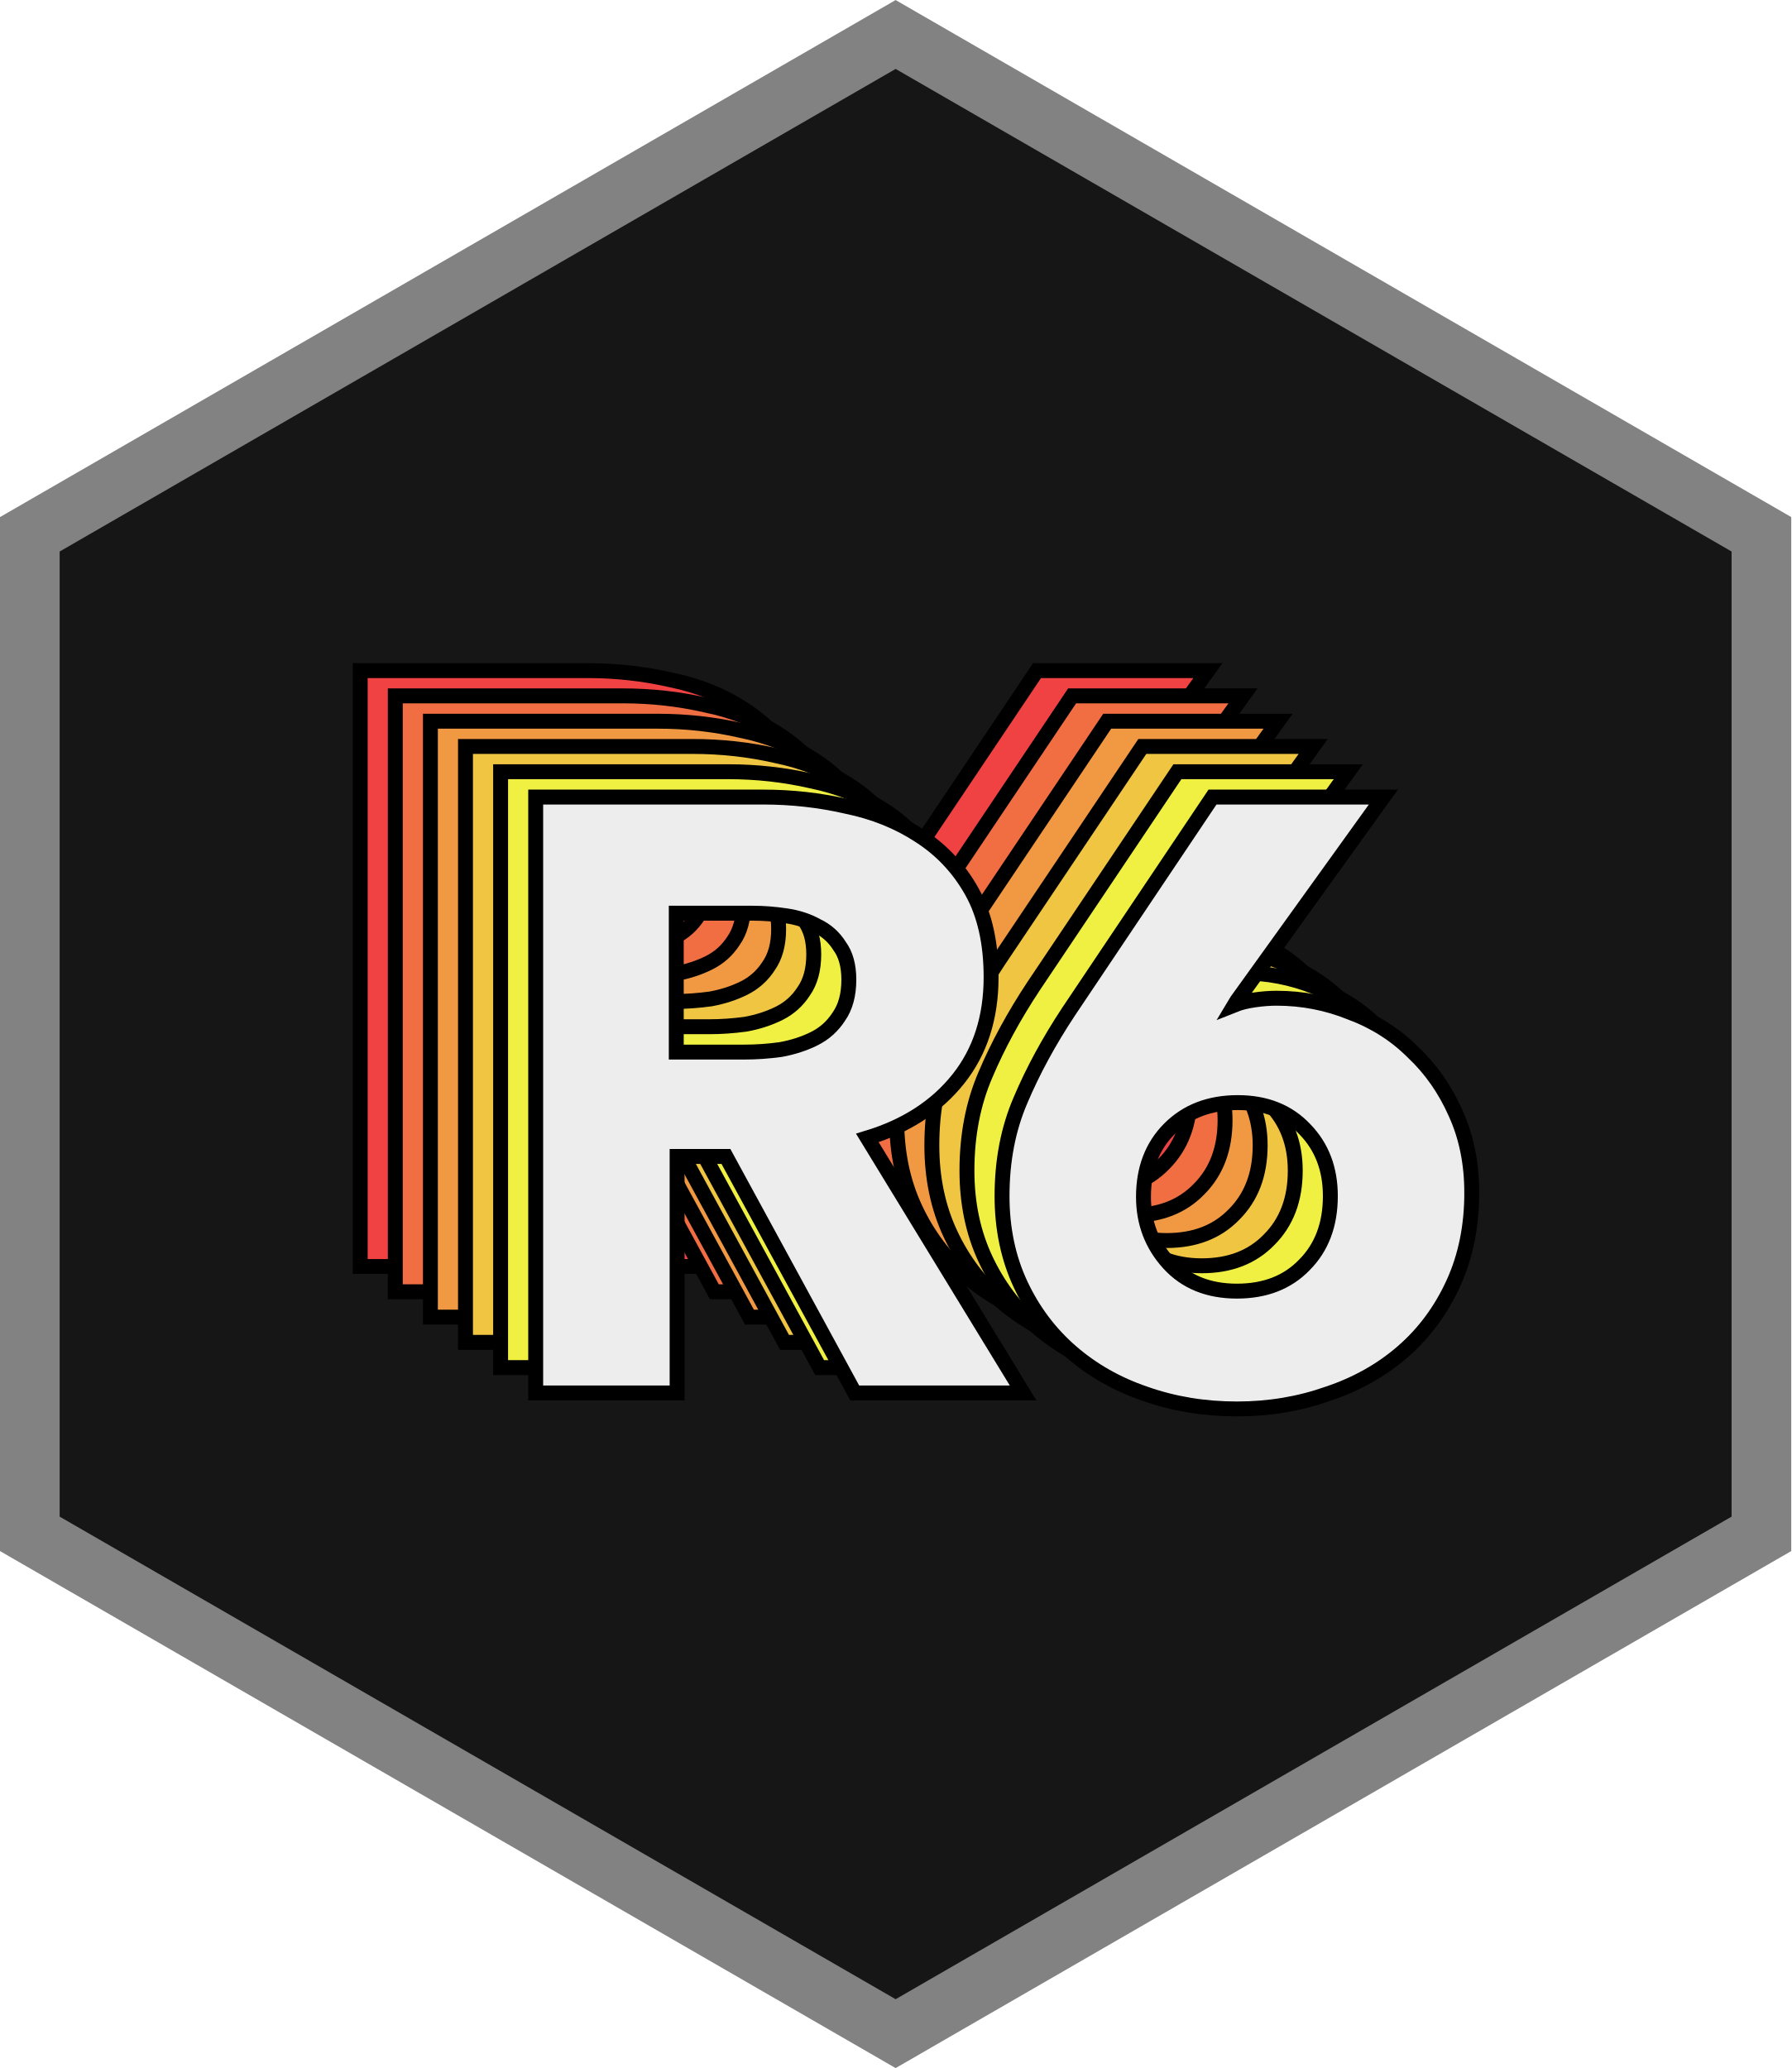
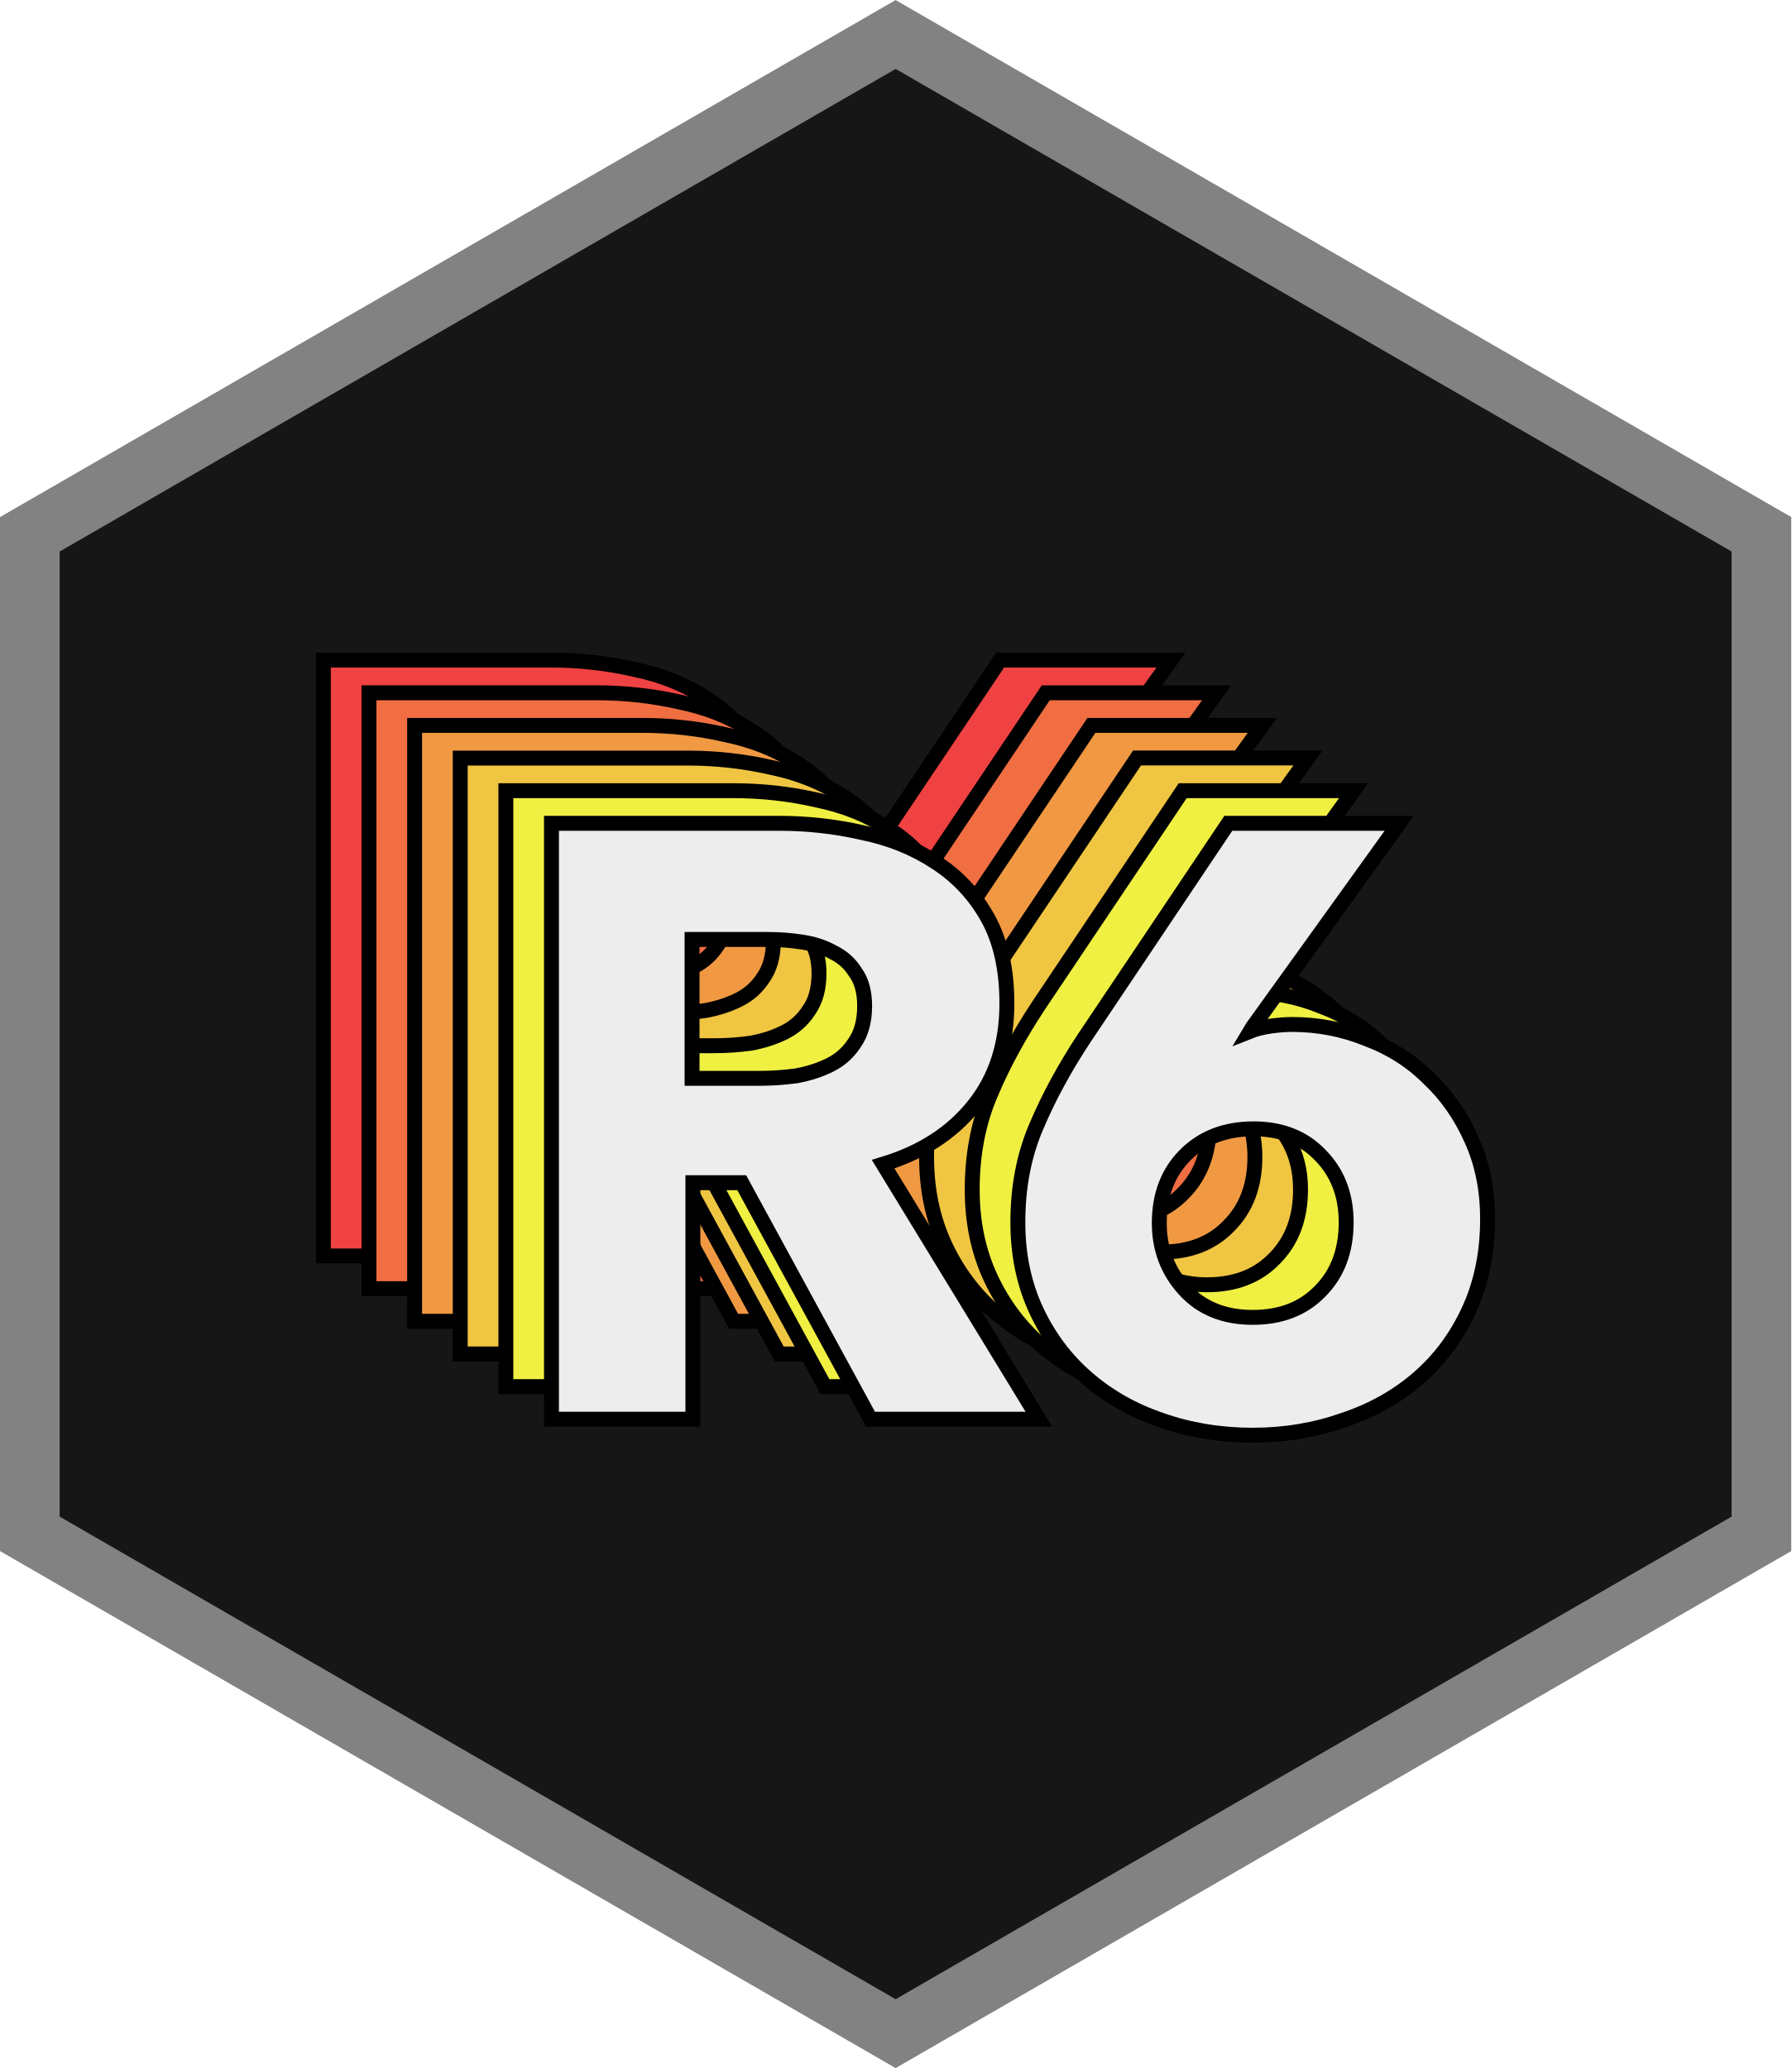
<svg xmlns="http://www.w3.org/2000/svg" xmlns:ns1="http://www.openswatchbook.org/uri/2009/osb" xmlns:xlink="http://www.w3.org/1999/xlink" width="180.16mm" height="208.03mm" version="1.1" viewBox="0 0 180.16 208.03">
  <defs>
    <linearGradient id="linearGradient852" ns1:paint="solid">
      <stop offset="0" />
    </linearGradient>
-     <linearGradient id="linearGradient1450" x1="-137.36" x2="-41.716" y1="193.15" y2="193.15" gradientTransform="translate(175.74 -89.313)" gradientUnits="userSpaceOnUse" xlink:href="#linearGradient852" />
-     <linearGradient id="linearGradient1460" x1="-137.36" x2="-41.716" y1="193.15" y2="193.15" gradientTransform="translate(179.27 -86.77)" gradientUnits="userSpaceOnUse" xlink:href="#linearGradient852" />
-     <linearGradient id="linearGradient1470" x1="-137.36" x2="-41.716" y1="193.15" y2="193.15" gradientTransform="translate(182.8 -84.227)" gradientUnits="userSpaceOnUse" xlink:href="#linearGradient852" />
-     <linearGradient id="linearGradient1480" x1="-137.36" x2="-41.716" y1="193.15" y2="193.15" gradientTransform="translate(186.33 -81.683)" gradientUnits="userSpaceOnUse" xlink:href="#linearGradient852" />
-     <linearGradient id="linearGradient1490" x1="-137.36" x2="-41.716" y1="193.15" y2="193.15" gradientTransform="translate(189.87 -79.14)" gradientUnits="userSpaceOnUse" xlink:href="#linearGradient852" />
-     <linearGradient id="linearGradient1500" x1="-137.36" x2="-41.716" y1="193.15" y2="193.15" gradientTransform="translate(193.4 -76.597)" gradientUnits="userSpaceOnUse" xlink:href="#linearGradient852" />
+     <linearGradient id="linearGradient1442" x1="-137.36" x2="-41.716" y1="193.15" y2="193.15" gradientTransform="translate(172.04 -90.372)" gradientUnits="userSpaceOnUse" xlink:href="#linearGradient852" />
+     <linearGradient id="linearGradient1452" x1="-137.36" x2="-41.716" y1="193.15" y2="193.15" gradientTransform="translate(176.63 -87.087)" gradientUnits="userSpaceOnUse" xlink:href="#linearGradient852" />
+     <linearGradient id="linearGradient1462" x1="-137.36" x2="-41.716" y1="193.15" y2="193.15" gradientTransform="translate(181.22 -83.803)" gradientUnits="userSpaceOnUse" xlink:href="#linearGradient852" />
+     <linearGradient id="linearGradient1472" x1="-137.36" x2="-41.716" y1="193.15" y2="193.15" gradientTransform="translate(185.81 -80.519)" gradientUnits="userSpaceOnUse" xlink:href="#linearGradient852" />
+     <linearGradient id="linearGradient1482" x1="-137.36" x2="-41.716" y1="193.15" y2="193.15" gradientTransform="translate(190.39 -77.235)" gradientUnits="userSpaceOnUse" xlink:href="#linearGradient852" />
+     <linearGradient id="linearGradient1492" x1="-137.36" x2="-41.716" y1="193.15" y2="193.15" gradientTransform="translate(194.98 -73.951)" gradientUnits="userSpaceOnUse" xlink:href="#linearGradient852" />
  </defs>
  <g transform="translate(-2.9007 -5.596)">
    <path d="m92.982 210.17-87.081-50.277-2.7e-6 -100.55 87.081-50.277 87.081 50.277v100.55z" fill="#161616" stroke="#828282" stroke-width="6" />
    <g stroke-width="1.5">
-       <g fill="#f04242" stroke="url(#linearGradient1450)" style="font-variant-caps:normal;font-variant-east-asian:normal;font-variant-ligatures:normal;font-variant-numeric:normal;inline-size:131.188" aria-label="R6">
-         <path d="m71.219 133-12.954-23.791h-4.911v23.791h-14.224v-59.944h22.86q4.318 0 8.382 0.931 4.149 0.847 7.366 2.963 3.302 2.117 5.249 5.588t1.947 8.636q0 6.096-3.302 10.245-3.302 4.149-9.144 5.927l15.663 25.654zm-0.593-41.571q0-2.117-0.931-3.387-0.847-1.355-2.286-2.032-1.355-0.762-3.133-1.016-1.693-0.254-3.302-0.254h-7.705v13.97h6.858q1.778 0 3.641-0.254 1.863-0.339 3.387-1.101 1.524-0.762 2.455-2.201 1.016-1.439 1.016-3.725z" style="font-variant-caps:normal;font-variant-east-asian:normal;font-variant-ligatures:normal;font-variant-numeric:normal" />
-         <path d="m133.28 112.85q0 5.08-1.863 9.144-1.863 4.064-5.08 6.858-3.217 2.794-7.535 4.233-4.318 1.524-9.144 1.524-4.911 0-9.229-1.524-4.233-1.439-7.451-4.233t-5.08-6.773q-1.863-3.979-1.863-8.89 0-5.334 1.863-9.652 1.863-4.403 4.826-8.89l14.478-21.59h17.187l-14.732 20.489-0.254 0.423q0.847-0.339 2.032-0.508 1.185-0.169 2.201-0.169 3.895 0 7.451 1.439 3.641 1.355 6.265 3.979 2.709 2.54 4.318 6.181 1.609 3.556 1.609 7.959zm-14.224 0.339q0-4.064-2.54-6.689-2.54-2.709-6.773-2.709-4.233 0-6.858 2.625t-2.625 6.858q0 3.895 2.54 6.689t6.858 2.794q4.233 0 6.773-2.625 2.625-2.625 2.625-6.943z" style="font-variant-caps:normal;font-variant-east-asian:normal;font-variant-ligatures:normal;font-variant-numeric:normal" />
+       <g fill="#f04242" stroke="url(#linearGradient1442)" style="font-variant-caps:normal;font-variant-east-asian:normal;font-variant-ligatures:normal;font-variant-numeric:normal;inline-size:131.188" aria-label="R6">
+         <path d="m67.513 131.94-12.954-23.791h-4.911v23.791h-14.224v-59.944h22.86q4.318 0 8.382 0.931 4.149 0.847 7.366 2.963 3.302 2.117 5.249 5.588t1.947 8.636q0 6.096-3.302 10.245-3.302 4.149-9.144 5.927l15.663 25.654zm-0.593-41.571q0-2.117-0.931-3.387-0.847-1.355-2.286-2.032-1.355-0.762-3.133-1.016-1.693-0.254-3.302-0.254h-7.705v13.97h6.858q1.778 0 3.641-0.254 1.863-0.339 3.387-1.101 1.524-0.762 2.455-2.201 1.016-1.439 1.016-3.725z" style="font-variant-caps:normal;font-variant-east-asian:normal;font-variant-ligatures:normal;font-variant-numeric:normal" />
+         <path d="m129.57 111.79q0 5.08-1.863 9.144-1.863 4.064-5.08 6.858-3.217 2.794-7.535 4.233-4.318 1.524-9.144 1.524-4.911 0-9.229-1.524-4.233-1.439-7.451-4.233-3.217-2.794-5.08-6.773-1.863-3.979-1.863-8.89 0-5.334 1.863-9.652 1.863-4.403 4.826-8.89l14.478-21.59h17.187l-14.732 20.489-0.254 0.423q0.847-0.339 2.032-0.508 1.185-0.169 2.201-0.169 3.895 0 7.451 1.439 3.641 1.355 6.265 3.979 2.709 2.54 4.318 6.181 1.609 3.556 1.609 7.959zm-14.224 0.339q0-4.064-2.54-6.689-2.54-2.709-6.773-2.709-4.233 0-6.858 2.625-2.625 2.625-2.625 6.858 0 3.895 2.54 6.689 2.54 2.794 6.858 2.794 4.233 0 6.773-2.625 2.625-2.625 2.625-6.943z" style="font-variant-caps:normal;font-variant-east-asian:normal;font-variant-ligatures:normal;font-variant-numeric:normal" />
      </g>
-       <g fill="#f06e42" stroke="url(#linearGradient1460)" style="font-variant-caps:normal;font-variant-east-asian:normal;font-variant-ligatures:normal;font-variant-numeric:normal;inline-size:131.188" aria-label="R6">
-         <path d="m74.748 135.54-12.954-23.791h-4.911v23.791h-14.224v-59.944h22.86q4.318 0 8.382 0.931 4.149 0.847 7.366 2.963 3.302 2.117 5.249 5.588t1.947 8.636q0 6.096-3.302 10.245-3.302 4.149-9.144 5.927l15.663 25.654zm-0.593-41.571q0-2.117-0.931-3.387-0.847-1.355-2.286-2.032-1.355-0.762-3.133-1.016-1.693-0.254-3.302-0.254h-7.705v13.97h6.858q1.778 0 3.641-0.254 1.863-0.339 3.387-1.101 1.524-0.762 2.455-2.201 1.016-1.439 1.016-3.725z" style="font-variant-caps:normal;font-variant-east-asian:normal;font-variant-ligatures:normal;font-variant-numeric:normal" />
-         <path d="m136.81 115.39q0 5.08-1.863 9.144-1.863 4.064-5.08 6.858-3.217 2.794-7.535 4.233-4.318 1.524-9.144 1.524-4.911 0-9.229-1.524-4.233-1.439-7.451-4.233-3.217-2.794-5.08-6.773-1.863-3.979-1.863-8.89 0-5.334 1.863-9.652 1.863-4.403 4.826-8.89l14.478-21.59h17.187l-14.732 20.489-0.254 0.423q0.847-0.339 2.032-0.508 1.185-0.169 2.201-0.169 3.895 0 7.451 1.439 3.641 1.355 6.265 3.979 2.709 2.54 4.318 6.181 1.609 3.556 1.609 7.959zm-14.224 0.339q0-4.064-2.54-6.689-2.54-2.709-6.773-2.709-4.233 0-6.858 2.625-2.625 2.625-2.625 6.858 0 3.895 2.54 6.689t6.858 2.794q4.233 0 6.773-2.625 2.625-2.625 2.625-6.943z" style="font-variant-caps:normal;font-variant-east-asian:normal;font-variant-ligatures:normal;font-variant-numeric:normal" />
+       <g fill="#f06e42" stroke="url(#linearGradient1452)" style="font-variant-caps:normal;font-variant-east-asian:normal;font-variant-ligatures:normal;font-variant-numeric:normal;inline-size:131.188" aria-label="R6">
+         <path d="m72.101 135.23-12.954-23.791h-4.911v23.791h-14.224v-59.944h22.86q4.318 0 8.382 0.931 4.149 0.847 7.366 2.963 3.302 2.117 5.249 5.588t1.947 8.636q0 6.096-3.302 10.245-3.302 4.149-9.144 5.927l15.663 25.654zm-0.593-41.571q0-2.117-0.931-3.387-0.847-1.355-2.286-2.032-1.355-0.762-3.133-1.016-1.693-0.254-3.302-0.254h-7.705v13.97h6.858q1.778 0 3.641-0.254 1.863-0.339 3.387-1.101 1.524-0.762 2.455-2.201 1.016-1.439 1.016-3.725z" style="font-variant-caps:normal;font-variant-east-asian:normal;font-variant-ligatures:normal;font-variant-numeric:normal" />
+         <path d="m134.16 115.08q0 5.08-1.863 9.144t-5.08 6.858q-3.217 2.794-7.535 4.233-4.318 1.524-9.144 1.524-4.911 0-9.229-1.524-4.233-1.439-7.451-4.233-3.217-2.794-5.08-6.773-1.863-3.979-1.863-8.89 0-5.334 1.863-9.652 1.863-4.403 4.826-8.89l14.478-21.59h17.187l-14.732 20.489-0.254 0.423q0.847-0.339 2.032-0.508 1.185-0.169 2.201-0.169 3.895 0 7.451 1.439 3.641 1.355 6.265 3.979 2.709 2.54 4.318 6.181 1.609 3.556 1.609 7.959zm-14.224 0.339q0-4.064-2.54-6.689-2.54-2.709-6.773-2.709-4.233 0-6.858 2.625t-2.625 6.858q0 3.895 2.54 6.689 2.54 2.794 6.858 2.794 4.233 0 6.773-2.625 2.625-2.625 2.625-6.943z" style="font-variant-caps:normal;font-variant-east-asian:normal;font-variant-ligatures:normal;font-variant-numeric:normal" />
      </g>
-       <g fill="#f09942" stroke="url(#linearGradient1470)" style="font-variant-caps:normal;font-variant-east-asian:normal;font-variant-ligatures:normal;font-variant-numeric:normal;inline-size:131.188" aria-label="R6">
-         <path d="m78.279 138.09-12.954-23.791h-4.911v23.791h-14.224v-59.944h22.86q4.318 0 8.382 0.931 4.149 0.847 7.366 2.963 3.302 2.117 5.249 5.588t1.947 8.636q0 6.096-3.302 10.245-3.302 4.149-9.144 5.927l15.663 25.654zm-0.593-41.571q0-2.117-0.931-3.387-0.847-1.355-2.286-2.032-1.355-0.762-3.133-1.016-1.693-0.254-3.302-0.254h-7.705v13.97h6.858q1.778 0 3.641-0.254 1.863-0.339 3.387-1.101 1.524-0.762 2.455-2.201 1.016-1.439 1.016-3.725z" style="font-variant-caps:normal;font-variant-east-asian:normal;font-variant-ligatures:normal;font-variant-numeric:normal" />
-         <path d="m140.34 117.94q0 5.08-1.863 9.144-1.863 4.064-5.08 6.858-3.217 2.794-7.535 4.233-4.318 1.524-9.144 1.524-4.911 0-9.229-1.524-4.233-1.439-7.451-4.233-3.217-2.794-5.08-6.773-1.863-3.979-1.863-8.89 0-5.334 1.863-9.652 1.863-4.403 4.826-8.89l14.478-21.59h17.187l-14.732 20.489-0.254 0.423q0.847-0.339 2.032-0.508 1.185-0.169 2.201-0.169 3.895 0 7.451 1.439 3.641 1.355 6.265 3.979 2.709 2.54 4.318 6.181 1.609 3.556 1.609 7.959zm-14.224 0.339q0-4.064-2.54-6.689-2.54-2.709-6.773-2.709-4.233 0-6.858 2.625-2.625 2.625-2.625 6.858 0 3.895 2.54 6.689t6.858 2.794q4.233 0 6.773-2.625 2.625-2.625 2.625-6.943z" style="font-variant-caps:normal;font-variant-east-asian:normal;font-variant-ligatures:normal;font-variant-numeric:normal" />
+       <g fill="#f09942" stroke="url(#linearGradient1462)" style="font-variant-caps:normal;font-variant-east-asian:normal;font-variant-ligatures:normal;font-variant-numeric:normal;inline-size:131.188" aria-label="R6">
+         <path d="m76.691 138.51-12.954-23.791h-4.911v23.791h-14.224v-59.944h22.86q4.318 0 8.382 0.931 4.149 0.847 7.366 2.963 3.302 2.117 5.249 5.588 1.947 3.471 1.947 8.636 0 6.096-3.302 10.245-3.302 4.149-9.144 5.927l15.663 25.654zm-0.593-41.571q0-2.117-0.931-3.387-0.847-1.355-2.286-2.032-1.355-0.762-3.133-1.016-1.693-0.254-3.302-0.254h-7.705v13.97h6.858q1.778 0 3.641-0.254 1.863-0.339 3.387-1.101 1.524-0.762 2.455-2.201 1.016-1.439 1.016-3.725z" style="font-variant-caps:normal;font-variant-east-asian:normal;font-variant-ligatures:normal;font-variant-numeric:normal" />
+         <path d="m138.75 118.36q0 5.08-1.863 9.144-1.863 4.064-5.08 6.858-3.217 2.794-7.535 4.233-4.318 1.524-9.144 1.524-4.911 0-9.229-1.524-4.233-1.439-7.451-4.233-3.217-2.794-5.08-6.773-1.863-3.979-1.863-8.89 0-5.334 1.863-9.652 1.863-4.403 4.826-8.89l14.478-21.59h17.187l-14.732 20.489-0.254 0.423q0.847-0.339 2.032-0.508 1.185-0.169 2.201-0.169 3.895 0 7.451 1.439 3.641 1.355 6.265 3.979 2.709 2.54 4.318 6.181 1.609 3.556 1.609 7.959zm-14.224 0.339q0-4.064-2.54-6.689-2.54-2.709-6.773-2.709-4.233 0-6.858 2.625-2.625 2.625-2.625 6.858 0 3.895 2.54 6.689t6.858 2.794q4.233 0 6.773-2.625 2.625-2.625 2.625-6.943z" style="font-variant-caps:normal;font-variant-east-asian:normal;font-variant-ligatures:normal;font-variant-numeric:normal" />
      </g>
-       <g fill="#f0c542" stroke="url(#linearGradient1480)" style="font-variant-caps:normal;font-variant-east-asian:normal;font-variant-ligatures:normal;font-variant-numeric:normal;inline-size:131.188" aria-label="R6">
-         <path d="m81.808 140.63-12.954-23.791h-4.911v23.791h-14.224v-59.944h22.86q4.318 0 8.382 0.931 4.149 0.847 7.366 2.963 3.302 2.117 5.249 5.588 1.947 3.471 1.947 8.636 0 6.096-3.302 10.245-3.302 4.149-9.144 5.927l15.663 25.654zm-0.593-41.571q0-2.117-0.931-3.387-0.847-1.355-2.286-2.032-1.355-0.762-3.133-1.016-1.693-0.254-3.302-0.254h-7.705v13.97h6.858q1.778 0 3.641-0.254 1.863-0.339 3.387-1.101 1.524-0.762 2.455-2.201 1.016-1.439 1.016-3.725z" style="font-variant-caps:normal;font-variant-east-asian:normal;font-variant-ligatures:normal;font-variant-numeric:normal" />
-         <path d="m143.87 120.48q0 5.08-1.863 9.144-1.863 4.064-5.08 6.858-3.217 2.794-7.535 4.233-4.318 1.524-9.144 1.524-4.911 0-9.229-1.524-4.233-1.439-7.451-4.233-3.217-2.794-5.08-6.773-1.863-3.979-1.863-8.89 0-5.334 1.863-9.652 1.863-4.403 4.826-8.89l14.478-21.59h17.187l-14.732 20.489-0.254 0.423q0.847-0.339 2.032-0.508 1.185-0.169 2.201-0.169 3.895 0 7.451 1.439 3.641 1.355 6.265 3.979 2.709 2.54 4.318 6.181 1.609 3.556 1.609 7.959zm-14.224 0.339q0-4.064-2.54-6.689-2.54-2.709-6.773-2.709-4.233 0-6.858 2.625-2.625 2.625-2.625 6.858 0 3.895 2.54 6.689 2.54 2.794 6.858 2.794 4.233 0 6.773-2.625 2.625-2.625 2.625-6.943z" style="font-variant-caps:normal;font-variant-east-asian:normal;font-variant-ligatures:normal;font-variant-numeric:normal" />
+       <g fill="#f0c542" stroke="url(#linearGradient1472)" style="font-variant-caps:normal;font-variant-east-asian:normal;font-variant-ligatures:normal;font-variant-numeric:normal;inline-size:131.188" aria-label="R6">
+         <path d="m81.279 141.8-12.954-23.791h-4.911v23.791h-14.224v-59.944h22.86q4.318 0 8.382 0.931 4.149 0.847 7.366 2.963 3.302 2.117 5.249 5.588 1.947 3.471 1.947 8.636 0 6.096-3.302 10.245-3.302 4.149-9.144 5.927l15.663 25.654zm-0.593-41.571q0-2.117-0.931-3.387-0.847-1.355-2.286-2.032-1.355-0.762-3.133-1.016-1.693-0.254-3.302-0.254h-7.705v13.97h6.858q1.778 0 3.641-0.254 1.863-0.339 3.387-1.101 1.524-0.762 2.455-2.201 1.016-1.439 1.016-3.725z" style="font-variant-caps:normal;font-variant-east-asian:normal;font-variant-ligatures:normal;font-variant-numeric:normal" />
+         <path d="m143.34 121.64q0 5.08-1.863 9.144-1.863 4.064-5.08 6.858-3.217 2.794-7.535 4.233-4.318 1.524-9.144 1.524-4.911 0-9.229-1.524-4.233-1.439-7.451-4.233-3.217-2.794-5.08-6.773-1.863-3.979-1.863-8.89 0-5.334 1.863-9.652 1.863-4.403 4.826-8.89l14.478-21.59h17.187l-14.732 20.489-0.254 0.423q0.847-0.339 2.032-0.508 1.185-0.169 2.201-0.169 3.895 0 7.451 1.439 3.641 1.355 6.265 3.979 2.709 2.54 4.318 6.181 1.609 3.556 1.609 7.959zm-14.224 0.339q0-4.064-2.54-6.689-2.54-2.709-6.773-2.709-4.233 0-6.858 2.625-2.625 2.625-2.625 6.858 0 3.895 2.54 6.689 2.54 2.794 6.858 2.794 4.233 0 6.773-2.625 2.625-2.625 2.625-6.943z" style="font-variant-caps:normal;font-variant-east-asian:normal;font-variant-ligatures:normal;font-variant-numeric:normal" />
      </g>
-       <g fill="#f0f042" stroke="url(#linearGradient1490)" style="font-variant-caps:normal;font-variant-east-asian:normal;font-variant-ligatures:normal;font-variant-numeric:normal;inline-size:131.188" aria-label="R6">
-         <path d="m85.34 143.17-12.954-23.791h-4.911v23.791h-14.224v-59.944h22.86q4.318 0 8.382 0.931 4.149 0.847 7.366 2.963 3.302 2.117 5.249 5.588 1.947 3.471 1.947 8.636 0 6.096-3.302 10.245-3.302 4.149-9.144 5.927l15.663 25.654zm-0.593-41.571q0-2.117-0.931-3.387-0.847-1.355-2.286-2.032-1.355-0.762-3.133-1.016-1.693-0.254-3.302-0.254h-7.705v13.97h6.858q1.778 0 3.641-0.254 1.863-0.339 3.387-1.101 1.524-0.762 2.455-2.201 1.016-1.439 1.016-3.725z" style="font-variant-caps:normal;font-variant-east-asian:normal;font-variant-ligatures:normal;font-variant-numeric:normal" />
-         <path d="m147.4 123.02q0 5.08-1.863 9.144t-5.08 6.858q-3.217 2.794-7.535 4.233-4.318 1.524-9.144 1.524-4.911 0-9.229-1.524-4.233-1.439-7.451-4.233-3.217-2.794-5.08-6.773-1.863-3.979-1.863-8.89 0-5.334 1.863-9.652 1.863-4.403 4.826-8.89l14.478-21.59h17.187l-14.732 20.489-0.254 0.423q0.847-0.339 2.032-0.508 1.185-0.169 2.201-0.169 3.895 0 7.451 1.439 3.641 1.355 6.265 3.979 2.709 2.54 4.318 6.181 1.609 3.556 1.609 7.959zm-14.224 0.339q0-4.064-2.54-6.689-2.54-2.709-6.773-2.709-4.233 0-6.858 2.625-2.625 2.625-2.625 6.858 0 3.895 2.54 6.689t6.858 2.794q4.233 0 6.773-2.625 2.625-2.625 2.625-6.943z" style="font-variant-caps:normal;font-variant-east-asian:normal;font-variant-ligatures:normal;font-variant-numeric:normal" />
+       <g fill="#f0f042" stroke="url(#linearGradient1482)" style="font-variant-caps:normal;font-variant-east-asian:normal;font-variant-ligatures:normal;font-variant-numeric:normal;inline-size:131.188" aria-label="R6">
+         <path d="m85.869 145.08-12.954-23.791h-4.911v23.791h-14.224v-59.944h22.86q4.318 0 8.382 0.931 4.149 0.847 7.366 2.963 3.302 2.117 5.249 5.588 1.947 3.471 1.947 8.636 0 6.096-3.302 10.245-3.302 4.149-9.144 5.927l15.663 25.654zm-0.593-41.571q0-2.117-0.931-3.387-0.847-1.355-2.286-2.032-1.355-0.762-3.133-1.016-1.693-0.254-3.302-0.254h-7.705v13.97h6.858q1.778 0 3.641-0.254 1.863-0.339 3.387-1.101t2.455-2.201q1.016-1.439 1.016-3.725z" style="font-variant-caps:normal;font-variant-east-asian:normal;font-variant-ligatures:normal;font-variant-numeric:normal" />
+         <path d="m147.93 124.93q0 5.08-1.863 9.144-1.863 4.064-5.08 6.858-3.217 2.794-7.535 4.233-4.318 1.524-9.144 1.524-4.911 0-9.229-1.524-4.233-1.439-7.451-4.233-3.217-2.794-5.08-6.773-1.863-3.979-1.863-8.89 0-5.334 1.863-9.652 1.863-4.403 4.826-8.89l14.478-21.59h17.187l-14.732 20.489-0.254 0.423q0.847-0.339 2.032-0.508 1.185-0.169 2.201-0.169 3.895 0 7.451 1.439 3.641 1.355 6.265 3.979 2.709 2.54 4.318 6.181 1.609 3.556 1.609 7.959zm-14.224 0.339q0-4.064-2.54-6.689-2.54-2.709-6.773-2.709-4.233 0-6.858 2.625t-2.625 6.858q0 3.895 2.54 6.689t6.858 2.794q4.233 0 6.773-2.625 2.625-2.625 2.625-6.943z" style="font-variant-caps:normal;font-variant-east-asian:normal;font-variant-ligatures:normal;font-variant-numeric:normal" />
      </g>
-       <g fill="#ededed" stroke="url(#linearGradient1500)" style="font-variant-caps:normal;font-variant-east-asian:normal;font-variant-ligatures:normal;font-variant-numeric:normal;inline-size:131.188" aria-label="R6">
-         <path d="m88.869 145.72-12.954-23.791h-4.911v23.791h-14.224v-59.944h22.86q4.318 0 8.382 0.931 4.149 0.847 7.366 2.963 3.302 2.117 5.249 5.588 1.947 3.471 1.947 8.636 0 6.096-3.302 10.245-3.302 4.149-9.144 5.927l15.663 25.654zm-0.593-41.571q0-2.117-0.931-3.387-0.847-1.355-2.286-2.032-1.355-0.762-3.133-1.016-1.693-0.254-3.302-0.254h-7.705v13.97h6.858q1.778 0 3.641-0.254 1.863-0.339 3.387-1.101t2.455-2.201q1.016-1.439 1.016-3.725z" style="font-variant-caps:normal;font-variant-east-asian:normal;font-variant-ligatures:normal;font-variant-numeric:normal" />
-         <path d="m150.93 125.57q0 5.08-1.863 9.144t-5.08 6.858q-3.217 2.794-7.535 4.233-4.318 1.524-9.144 1.524-4.911 0-9.229-1.524-4.233-1.439-7.451-4.233-3.217-2.794-5.08-6.773-1.863-3.979-1.863-8.89 0-5.334 1.863-9.652 1.863-4.403 4.826-8.89l14.478-21.59h17.187l-14.732 20.489-0.254 0.423q0.847-0.339 2.032-0.508 1.185-0.169 2.201-0.169 3.895 0 7.451 1.439 3.641 1.355 6.265 3.979 2.709 2.54 4.318 6.181 1.609 3.556 1.609 7.959zm-14.224 0.339q0-4.064-2.54-6.689-2.54-2.709-6.773-2.709-4.233 0-6.858 2.625-2.625 2.625-2.625 6.858 0 3.895 2.54 6.689t6.858 2.794q4.233 0 6.773-2.625 2.625-2.625 2.625-6.943z" style="font-variant-caps:normal;font-variant-east-asian:normal;font-variant-ligatures:normal;font-variant-numeric:normal" />
+       <g fill="#ededed" stroke="url(#linearGradient1492)" style="font-variant-caps:normal;font-variant-east-asian:normal;font-variant-ligatures:normal;font-variant-numeric:normal;inline-size:131.188" aria-label="R6">
+         <path d="m90.457 148.36-12.954-23.791h-4.911v23.791h-14.224v-59.944h22.86q4.318 0 8.382 0.931 4.149 0.847 7.366 2.963 3.302 2.117 5.249 5.588 1.947 3.471 1.947 8.636 0 6.096-3.302 10.245-3.302 4.149-9.144 5.927l15.663 25.654zm-0.593-41.571q0-2.117-0.931-3.387-0.847-1.355-2.286-2.032-1.355-0.762-3.133-1.016-1.693-0.254-3.302-0.254h-7.705v13.97h6.858q1.778 0 3.641-0.254 1.863-0.339 3.387-1.101 1.524-0.762 2.455-2.201 1.016-1.439 1.016-3.725z" style="font-variant-caps:normal;font-variant-east-asian:normal;font-variant-ligatures:normal;font-variant-numeric:normal" />
+         <path d="m152.52 128.21q0 5.08-1.863 9.144-1.863 4.064-5.08 6.858-3.217 2.794-7.535 4.233-4.318 1.524-9.144 1.524-4.911 0-9.229-1.524-4.233-1.439-7.451-4.233-3.217-2.794-5.08-6.773-1.863-3.979-1.863-8.89 0-5.334 1.863-9.652 1.863-4.403 4.826-8.89l14.478-21.59h17.187l-14.732 20.489-0.254 0.423q0.847-0.339 2.032-0.508 1.185-0.169 2.201-0.169 3.895 0 7.451 1.439 3.641 1.355 6.265 3.979 2.709 2.54 4.318 6.181 1.609 3.556 1.609 7.959zm-14.224 0.339q0-4.064-2.54-6.689-2.54-2.709-6.773-2.709-4.233 0-6.858 2.625t-2.625 6.858q0 3.895 2.54 6.689t6.858 2.794q4.233 0 6.773-2.625 2.625-2.625 2.625-6.943z" style="font-variant-caps:normal;font-variant-east-asian:normal;font-variant-ligatures:normal;font-variant-numeric:normal" />
      </g>
    </g>
  </g>
</svg>
